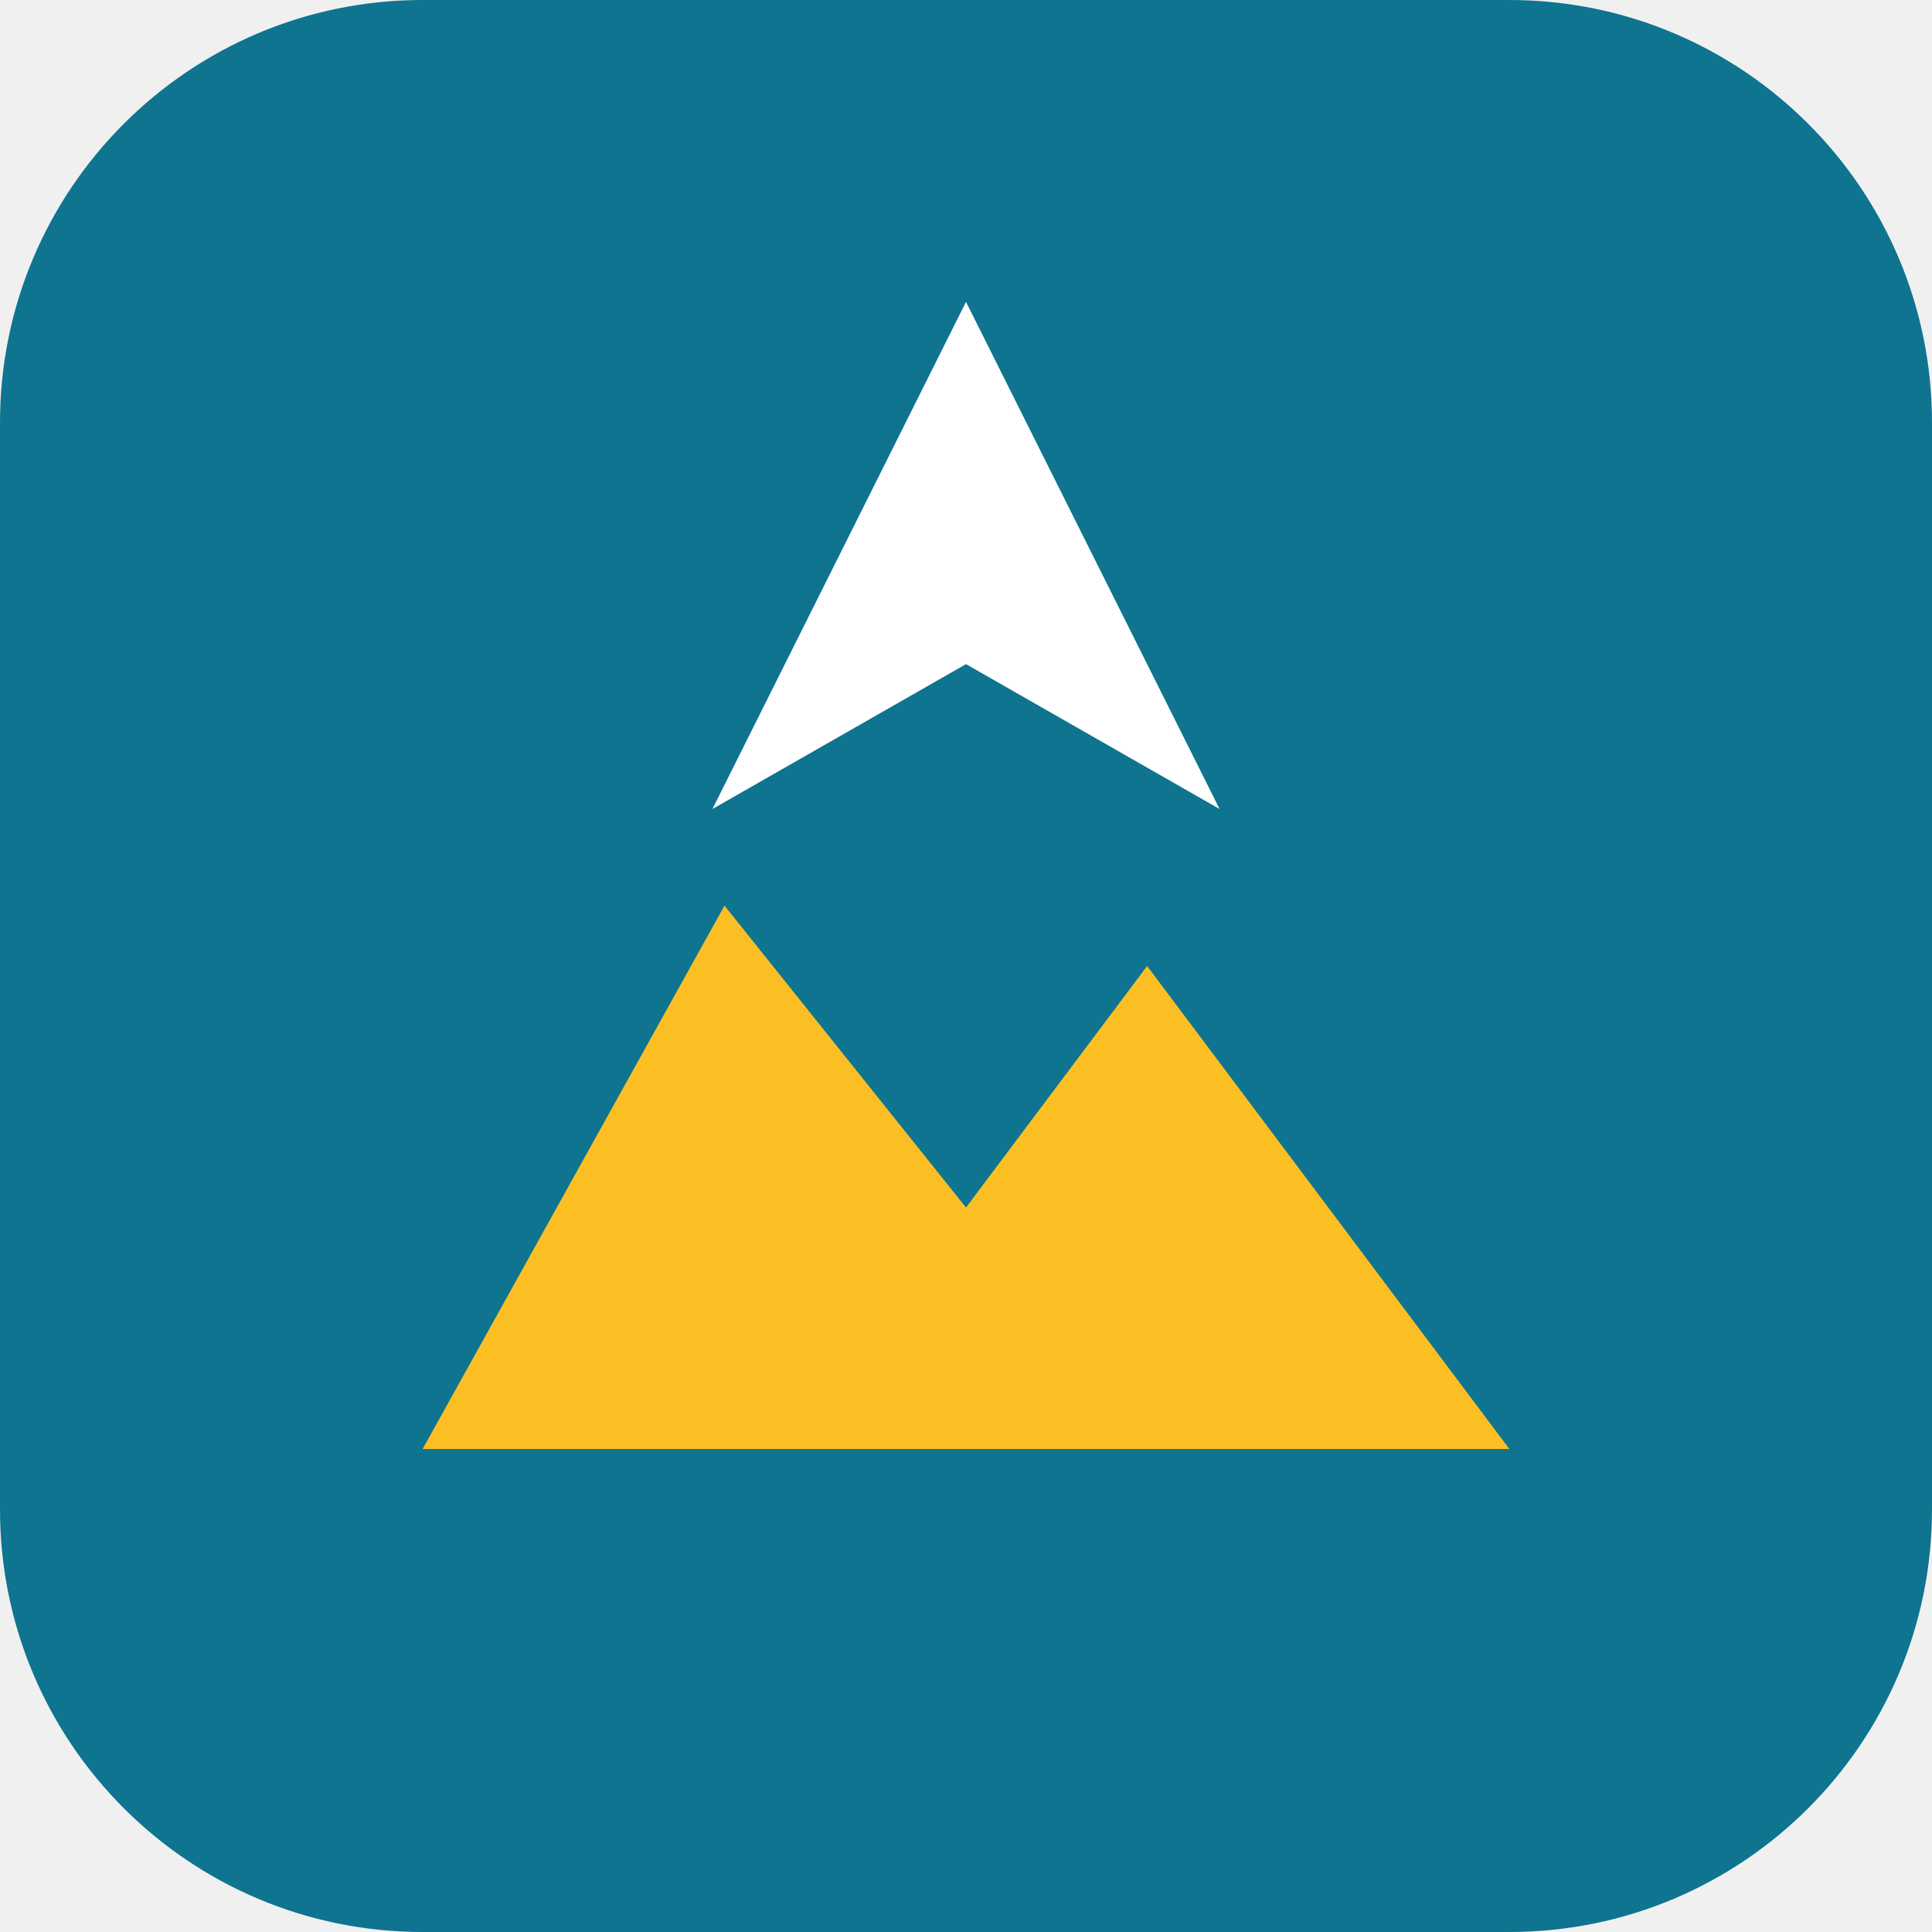
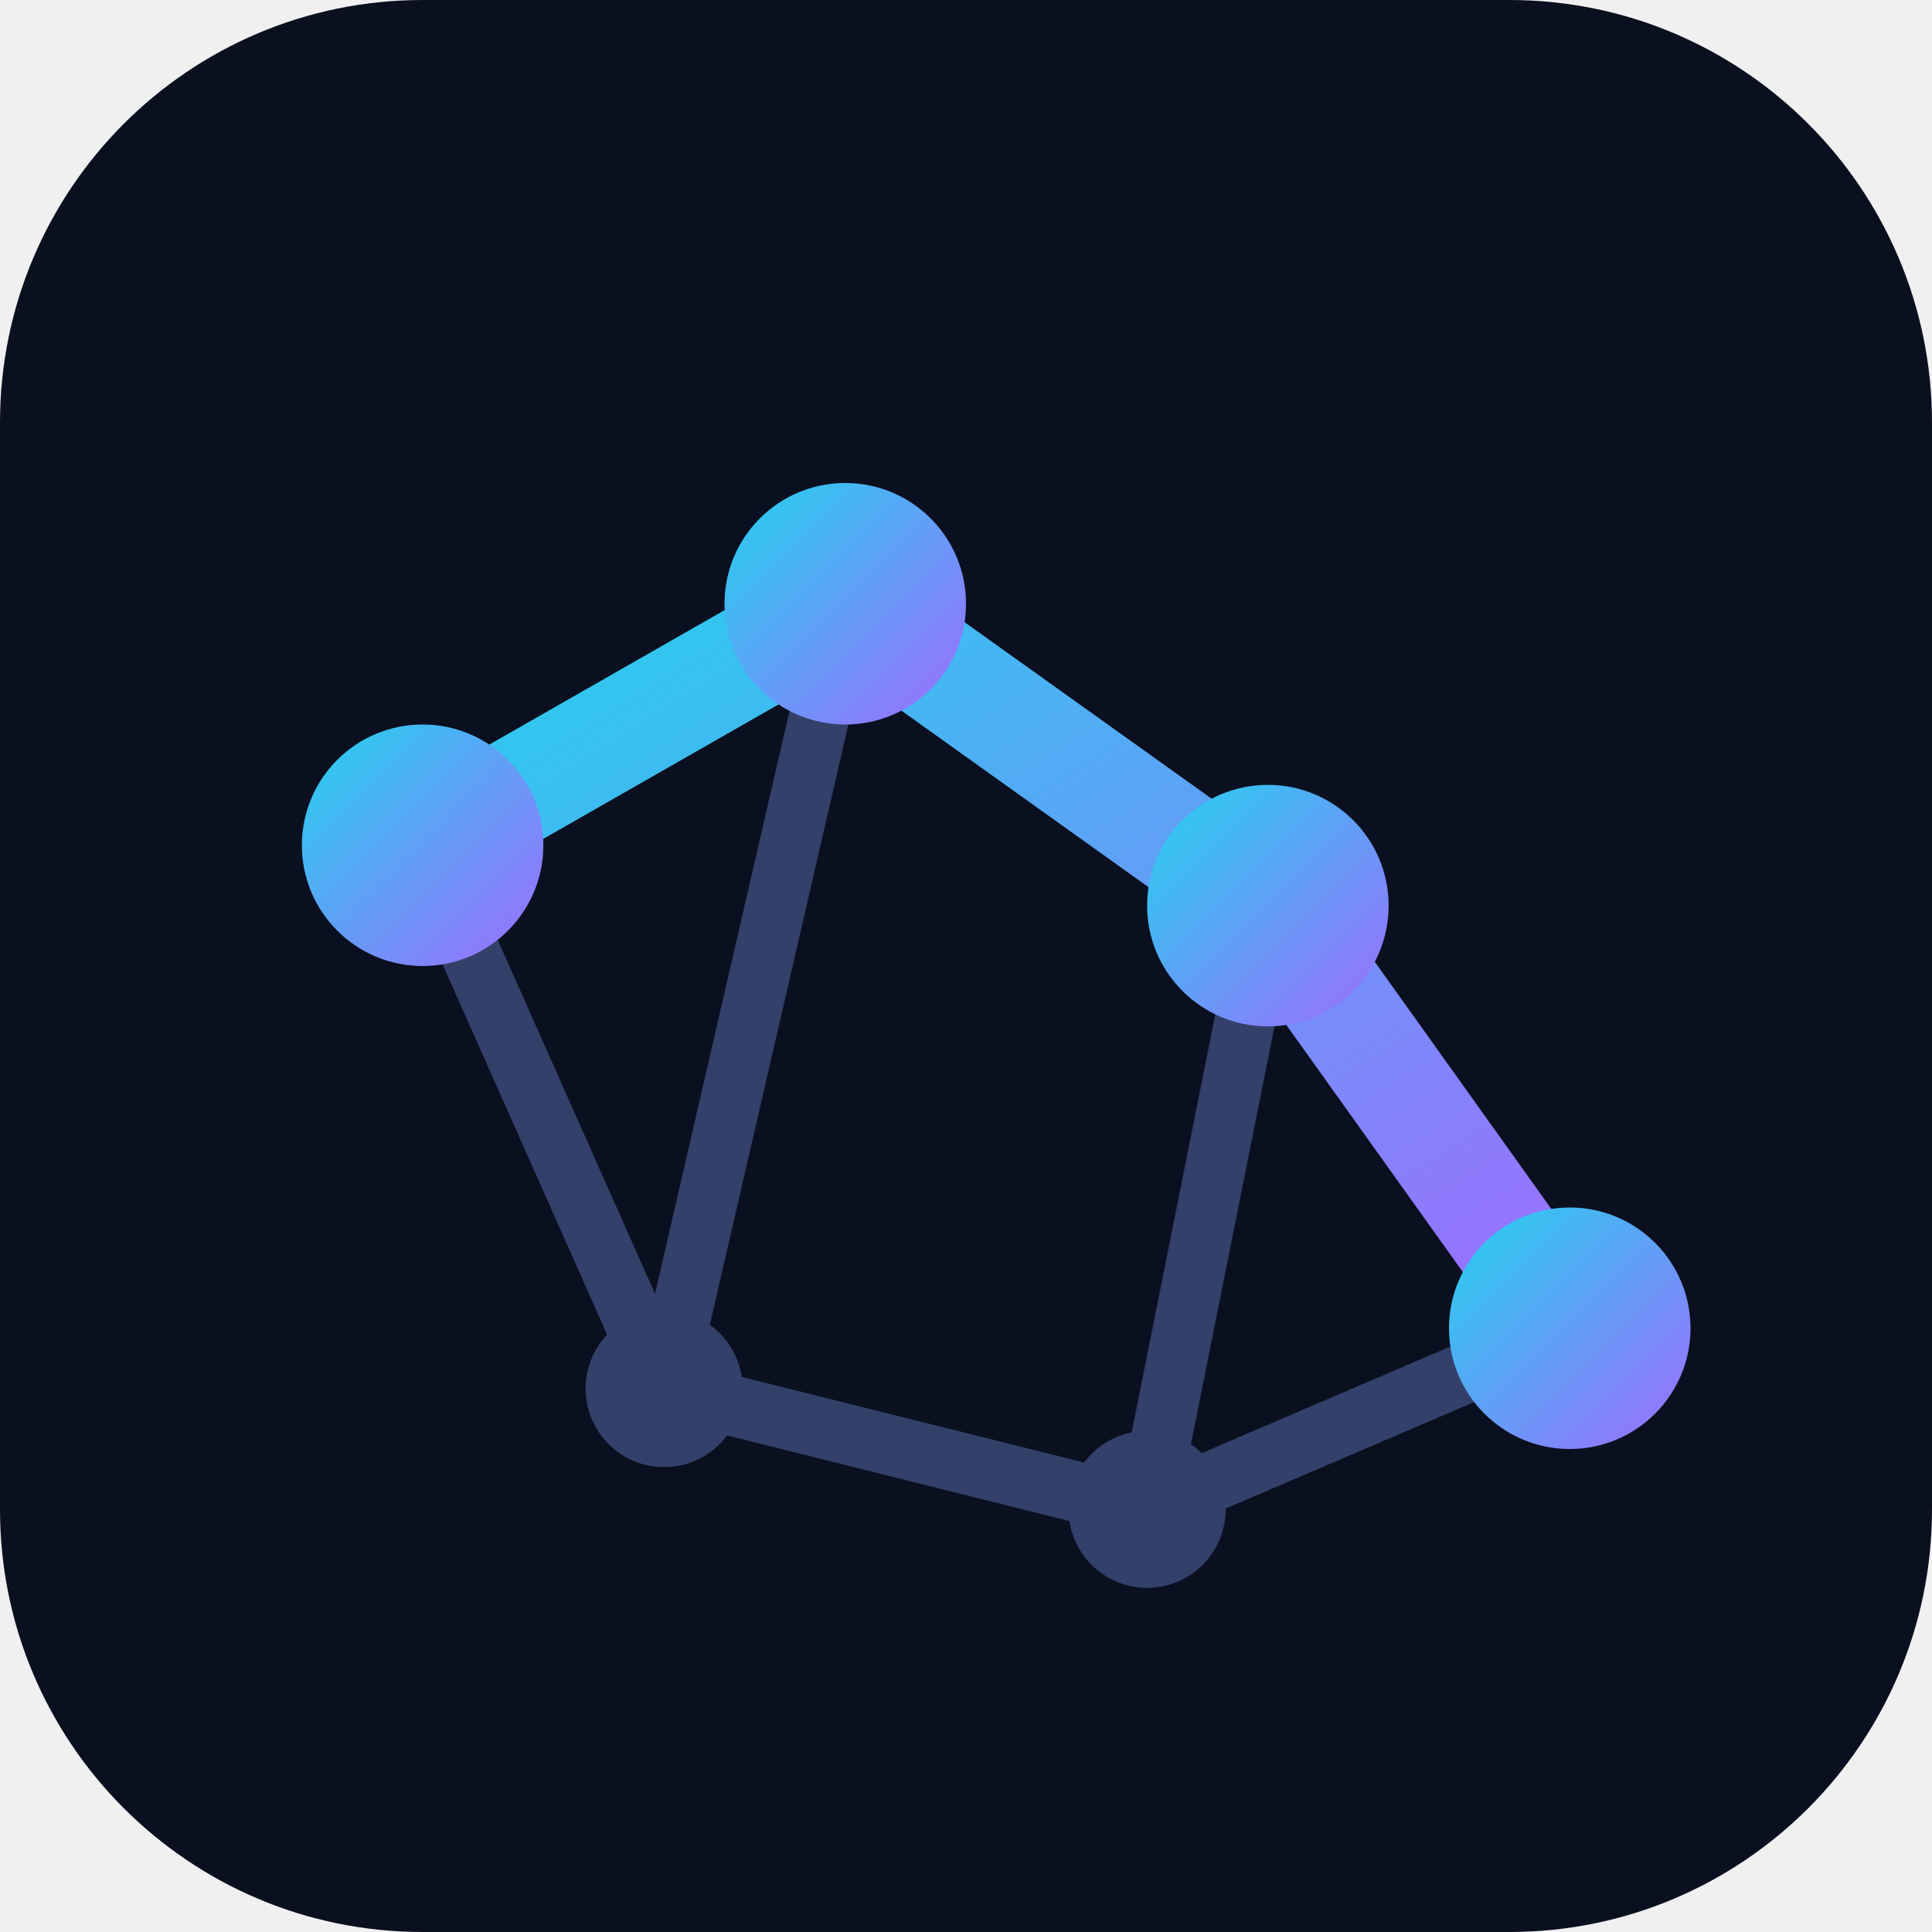
<svg xmlns="http://www.w3.org/2000/svg" viewBox="0 0 32 32">
-   <rect width="32" height="32" rx="7" fill="#0e7490" />
-   <path d="M16 5l4.2 8.4L16 11l-4.2 2.4L16 5z" fill="#fff" />
-   <path d="M7 24l5-9 4 5 3-4 6 8H7z" fill="#fbbf24" />
+   <defs>
+     <linearGradient id="route" x1="0" y1="0" x2="1" y2="1">
+       <stop offset="0" stop-color="#22d3ee" />
+       <stop offset="1" stop-color="#a06bff" />
+     </linearGradient>
+   </defs>
+   <rect width="32" height="32" rx="7" fill="#0b1020" />
+   <g stroke="#33406a" stroke-width="1" stroke-linecap="round">
+     <line x1="7" y1="14" x2="11" y2="23" />
+     <line x1="11" y1="23" x2="19" y2="25" />
+     <line x1="14" y1="10" x2="11" y2="23" />
+     <line x1="21" y1="15" x2="19" y2="25" />
+     <line x1="19" y1="25" x2="26" y2="22" />
+   </g>
+   <g fill="#33406a">
+     <circle cx="11" cy="23" r="1.3" />
+     <circle cx="19" cy="25" r="1.3" />
+   </g>
+   <path d="M7 14 L14 10 L21 15 L26 22" fill="none" stroke="url(#route)" stroke-width="1.8" stroke-linecap="round" stroke-linejoin="round" />
+   <g fill="url(#route)">
+     <circle cx="7" cy="14" r="2" />
+     <circle cx="14" cy="10" r="2" />
+     <circle cx="21" cy="15" r="2" />
+     <circle cx="26" cy="22" r="2" />
+   </g>
</svg>
